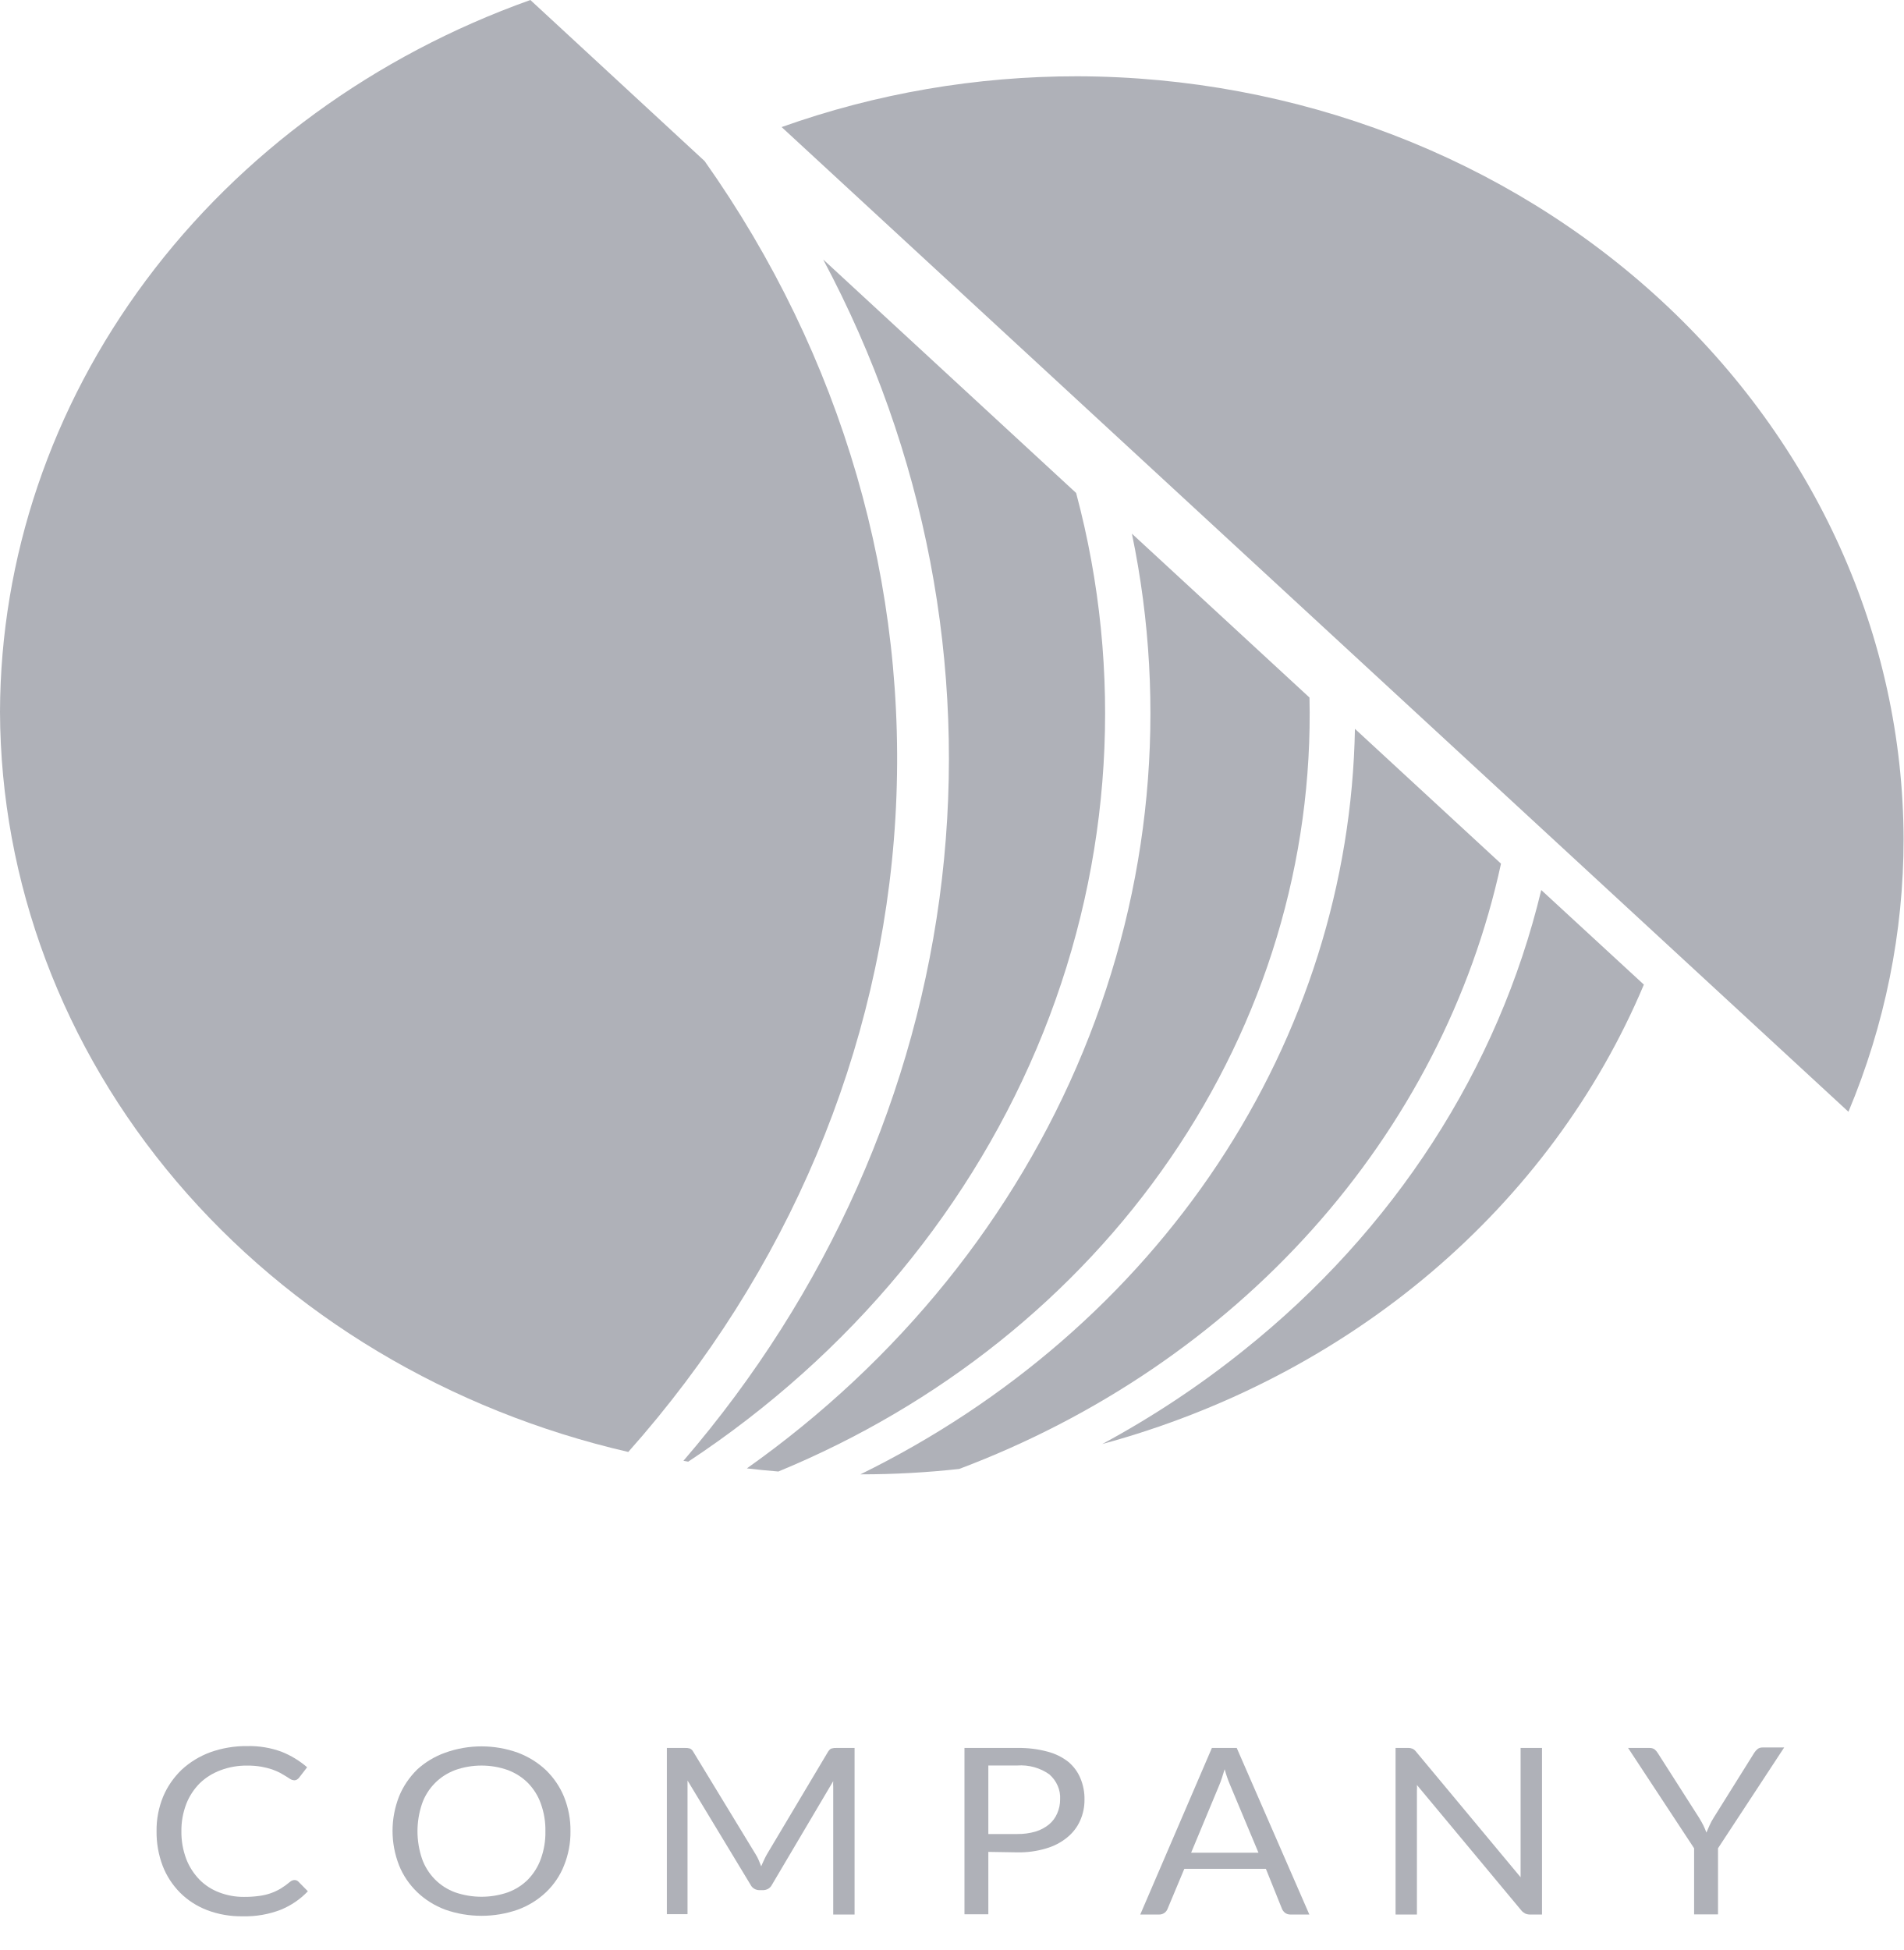
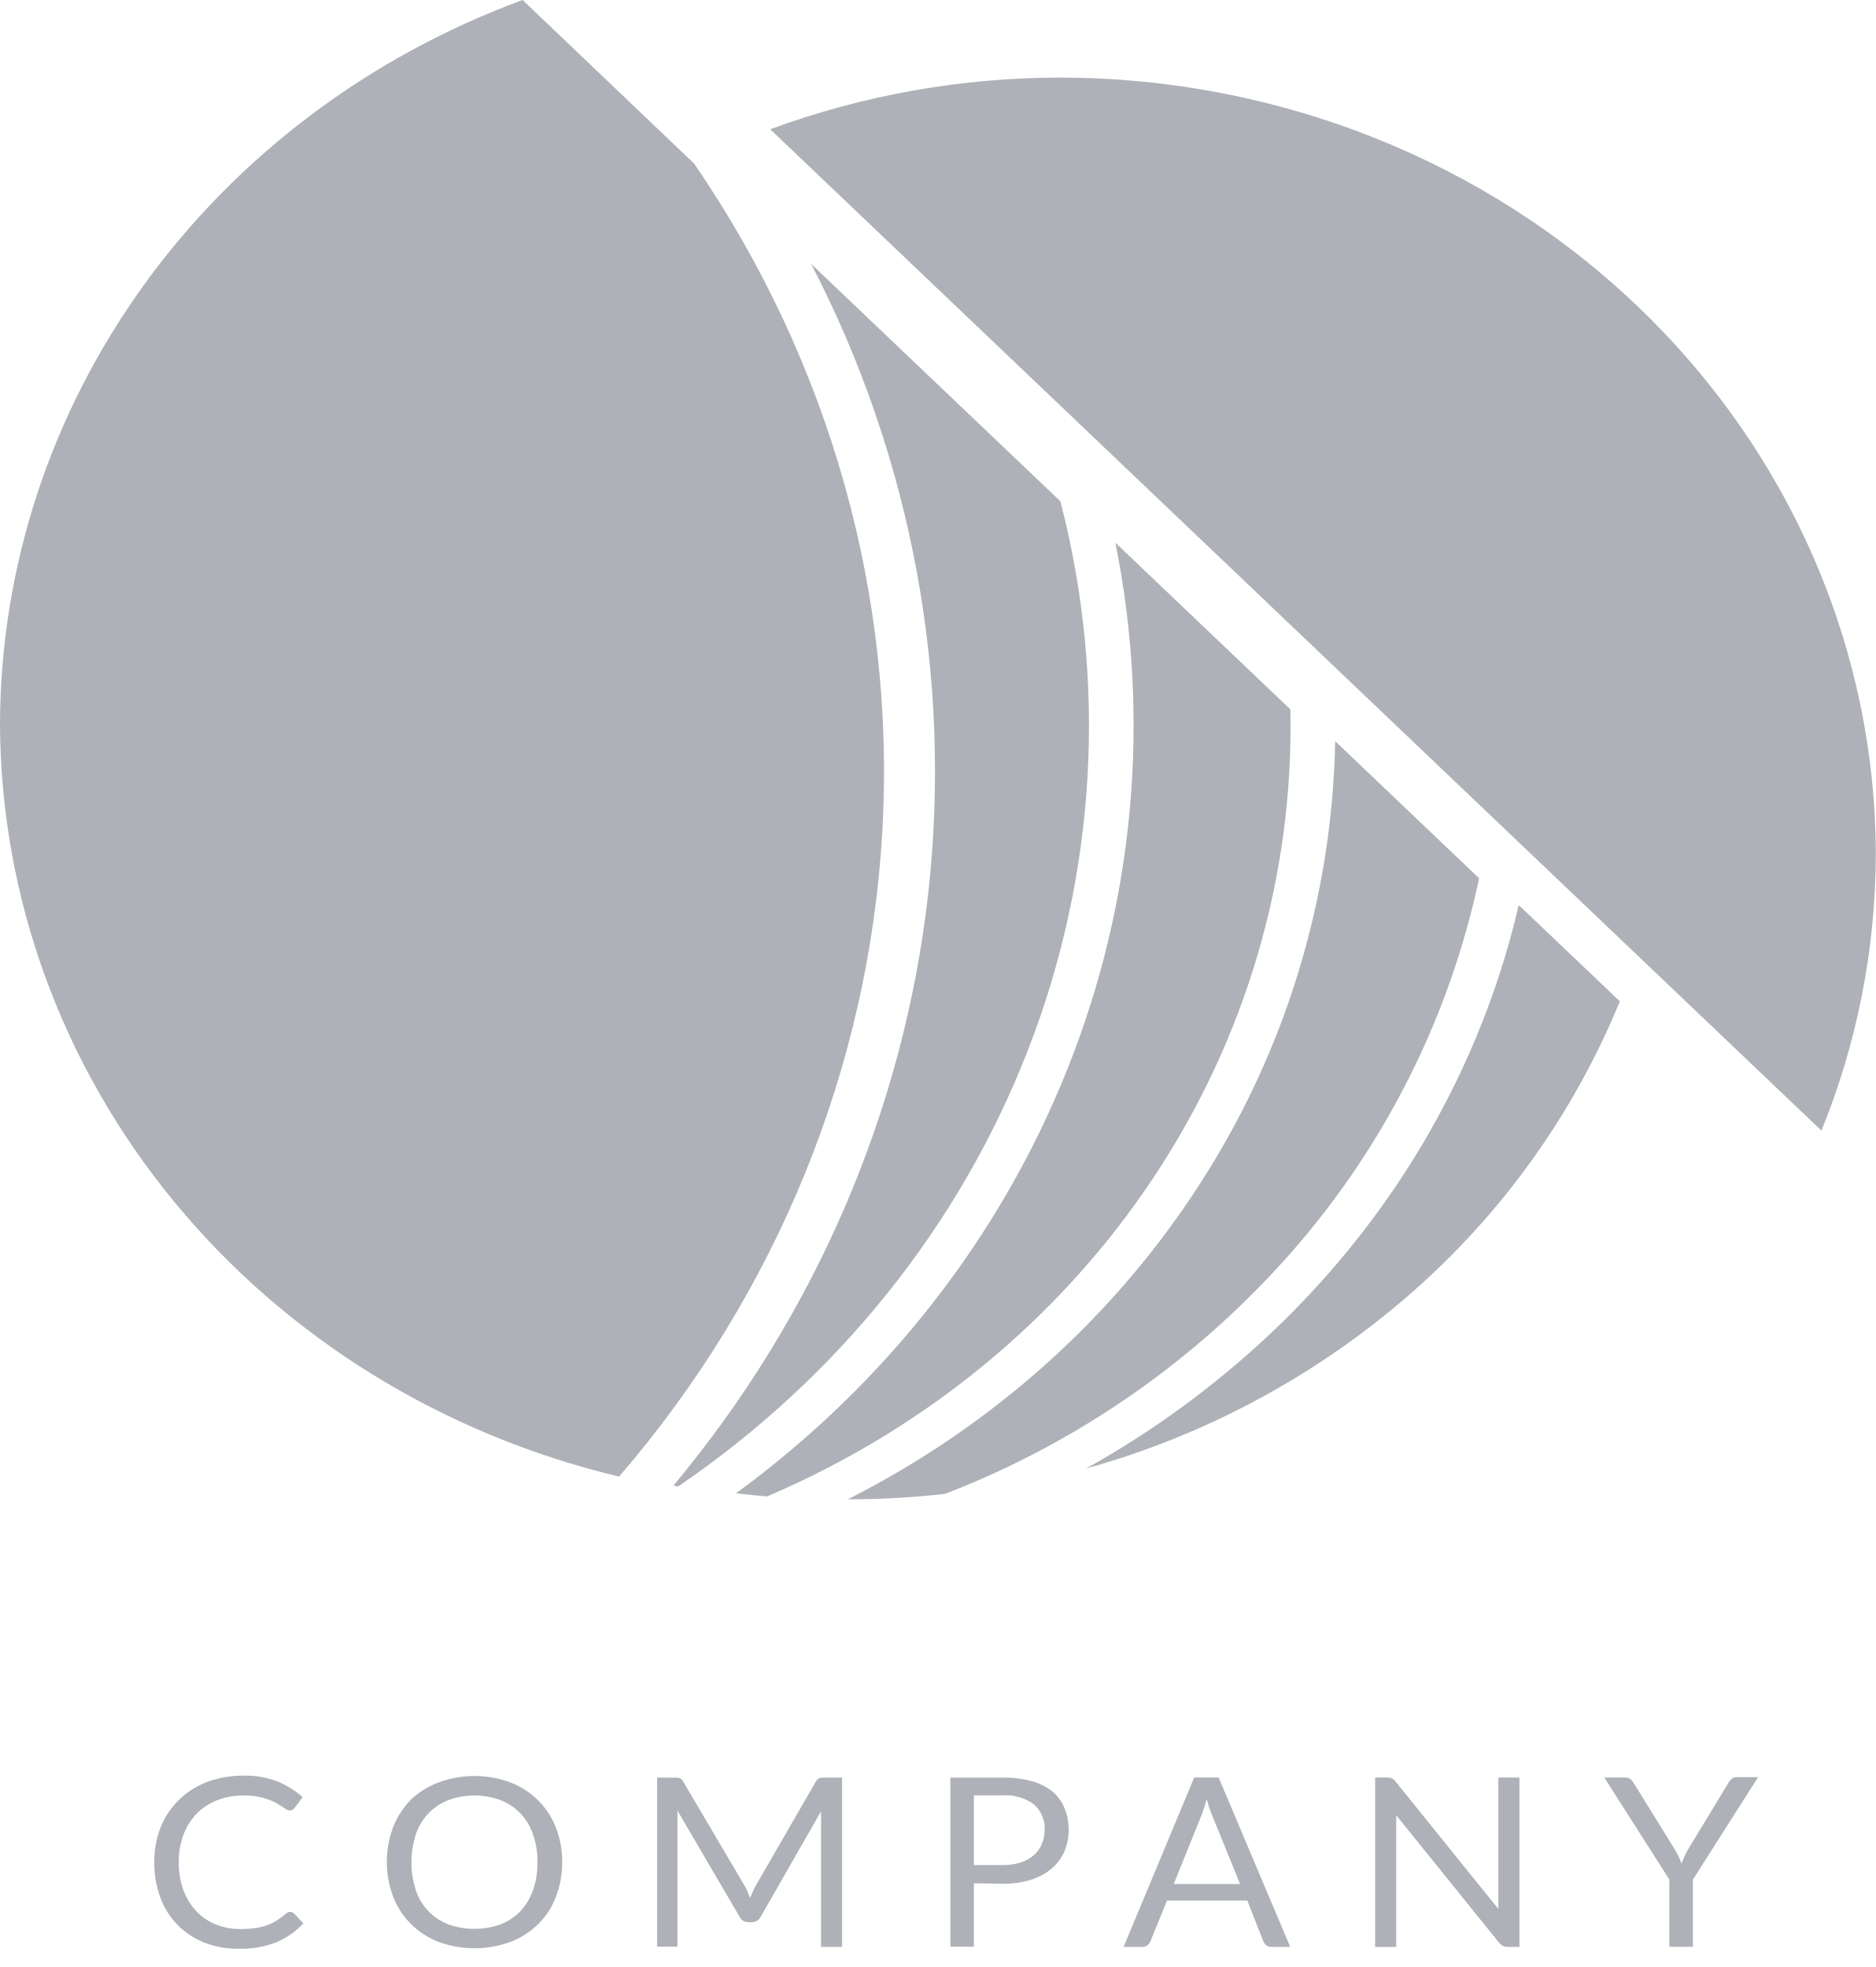
- <svg xmlns="http://www.w3.org/2000/svg" width="41" height="42" viewBox="0 0 41 42" fill="none">
-   <path d="M6.345 40.493C6.36 40.493 6.375 40.496 6.389 40.502C6.403 40.508 6.415 40.516 6.425 40.526L6.631 40.735C6.471 40.904 6.274 41.039 6.052 41.131C5.793 41.232 5.513 41.281 5.232 41.274C4.967 41.279 4.705 41.234 4.46 41.141C4.239 41.056 4.041 40.928 3.879 40.766C3.713 40.598 3.585 40.401 3.503 40.186C3.413 39.947 3.369 39.696 3.372 39.443C3.368 39.189 3.416 38.936 3.513 38.698C3.603 38.482 3.739 38.285 3.912 38.118C4.088 37.955 4.298 37.826 4.529 37.741C4.783 37.65 5.053 37.605 5.324 37.608C5.577 37.602 5.828 37.643 6.062 37.729C6.266 37.81 6.453 37.924 6.615 38.064L6.443 38.287C6.431 38.303 6.416 38.316 6.399 38.327C6.379 38.34 6.355 38.346 6.33 38.344C6.303 38.342 6.278 38.334 6.255 38.32L6.163 38.261L6.034 38.185C5.979 38.157 5.921 38.132 5.862 38.111C5.786 38.086 5.707 38.066 5.628 38.052C5.527 38.035 5.424 38.027 5.322 38.028C5.126 38.026 4.932 38.06 4.751 38.128C4.582 38.191 4.429 38.286 4.303 38.408C4.175 38.537 4.076 38.689 4.012 38.854C3.94 39.043 3.904 39.243 3.907 39.443C3.904 39.647 3.94 39.849 4.012 40.041C4.075 40.205 4.172 40.356 4.298 40.486C4.416 40.606 4.562 40.7 4.725 40.761C4.893 40.825 5.073 40.858 5.255 40.856C5.36 40.857 5.465 40.851 5.569 40.837C5.738 40.818 5.901 40.763 6.044 40.678C6.116 40.634 6.184 40.585 6.248 40.531C6.274 40.507 6.309 40.494 6.345 40.493Z" fill="#AFB1B8" />
-   <path d="M12.287 39.443C12.29 39.695 12.243 39.945 12.148 40.181C12.064 40.395 11.932 40.591 11.761 40.755C11.589 40.918 11.382 41.047 11.153 41.131C10.649 41.308 10.092 41.308 9.589 41.131C9.361 41.045 9.155 40.917 8.985 40.753C8.813 40.587 8.68 40.39 8.594 40.174C8.408 39.696 8.408 39.173 8.594 38.695C8.681 38.479 8.814 38.282 8.985 38.113C9.157 37.955 9.363 37.831 9.589 37.75C10.092 37.569 10.65 37.569 11.153 37.75C11.381 37.836 11.588 37.964 11.76 38.127C11.929 38.292 12.061 38.487 12.148 38.7C12.243 38.937 12.291 39.189 12.287 39.443ZM11.747 39.443C11.751 39.241 11.718 39.041 11.649 38.849C11.592 38.685 11.498 38.534 11.374 38.405C11.253 38.283 11.105 38.188 10.939 38.125C10.573 37.995 10.168 37.995 9.802 38.125C9.637 38.188 9.488 38.283 9.368 38.405C9.242 38.533 9.147 38.685 9.09 38.849C8.959 39.236 8.959 39.65 9.09 40.036C9.148 40.201 9.243 40.352 9.368 40.48C9.489 40.602 9.637 40.697 9.802 40.758C10.169 40.885 10.573 40.885 10.939 40.758C11.105 40.697 11.253 40.602 11.374 40.48C11.497 40.351 11.591 40.2 11.649 40.036C11.718 39.845 11.751 39.644 11.747 39.443Z" fill="#AFB1B8" />
-   <path d="M16.341 40.065L16.395 40.198C16.415 40.151 16.433 40.108 16.454 40.065C16.474 40.02 16.496 39.977 16.521 39.934L17.835 37.729C17.861 37.691 17.884 37.667 17.91 37.66C17.945 37.65 17.981 37.646 18.018 37.648H18.406V41.236H17.946V38.598C17.946 38.565 17.946 38.527 17.946 38.486C17.943 38.445 17.943 38.404 17.946 38.363L16.624 40.599C16.607 40.633 16.58 40.661 16.546 40.681C16.512 40.701 16.473 40.711 16.433 40.711H16.359C16.319 40.711 16.279 40.701 16.246 40.681C16.212 40.661 16.185 40.633 16.168 40.599L14.808 38.349C14.808 38.391 14.808 38.434 14.808 38.477C14.808 38.52 14.808 38.557 14.808 38.591V41.228H14.363V37.648H14.751C14.788 37.646 14.824 37.65 14.859 37.66C14.891 37.675 14.916 37.699 14.931 37.729L16.274 39.937C16.3 39.978 16.323 40.021 16.341 40.065Z" fill="#AFB1B8" />
-   <path d="M21.287 39.887V41.231H20.773V37.648H21.92C22.136 37.645 22.352 37.671 22.56 37.727C22.727 37.77 22.881 37.846 23.013 37.95C23.127 38.047 23.215 38.167 23.27 38.301C23.331 38.447 23.361 38.603 23.358 38.759C23.36 38.916 23.328 39.072 23.262 39.218C23.201 39.355 23.106 39.478 22.985 39.576C22.853 39.684 22.698 39.765 22.529 39.813C22.329 39.873 22.12 39.901 21.91 39.897L21.287 39.887ZM21.287 39.502H21.91C22.045 39.504 22.179 39.486 22.308 39.448C22.415 39.415 22.513 39.362 22.596 39.294C22.674 39.228 22.733 39.147 22.771 39.056C22.813 38.96 22.834 38.858 22.833 38.755C22.839 38.655 22.821 38.555 22.781 38.463C22.741 38.37 22.68 38.287 22.602 38.218C22.405 38.077 22.158 38.008 21.91 38.026H21.287V39.502Z" fill="#AFB1B8" />
-   <path d="M28.201 41.236H27.795C27.754 41.237 27.714 41.225 27.681 41.202C27.652 41.18 27.629 41.151 27.614 41.119L27.265 40.252H25.508L25.145 41.119C25.132 41.151 25.11 41.179 25.081 41.2C25.048 41.224 25.007 41.237 24.965 41.236H24.559L26.102 37.648H26.637L28.201 41.236ZM25.655 39.904H27.105L26.493 38.443C26.446 38.334 26.408 38.221 26.377 38.106L26.318 38.294C26.3 38.351 26.28 38.403 26.262 38.446L25.655 39.904Z" fill="#AFB1B8" />
-   <path d="M30.423 37.665C30.454 37.68 30.48 37.702 30.5 37.729L32.751 40.433C32.751 40.39 32.751 40.347 32.751 40.307C32.751 40.267 32.751 40.227 32.751 40.188V37.648H33.212V41.236H32.954C32.918 41.236 32.882 41.229 32.849 41.214C32.817 41.197 32.789 41.175 32.767 41.148L30.518 38.446C30.521 38.487 30.521 38.528 30.518 38.569C30.518 38.61 30.518 38.645 30.518 38.678V41.236H30.058V37.648H30.331C30.363 37.647 30.394 37.653 30.423 37.665Z" fill="#AFB1B8" />
-   <path d="M37.003 39.809V41.233H36.488V39.809L35.066 37.648H35.526C35.566 37.646 35.605 37.657 35.637 37.679C35.665 37.702 35.688 37.729 35.706 37.759L36.596 39.153C36.632 39.213 36.663 39.267 36.689 39.319C36.715 39.372 36.735 39.422 36.753 39.471L36.82 39.317C36.845 39.261 36.874 39.206 36.908 39.153L37.785 37.75C37.803 37.722 37.826 37.696 37.852 37.674C37.882 37.649 37.922 37.637 37.962 37.638H38.428L37.003 39.809Z" fill="#AFB1B8" />
-   <path d="M16.086 31.627C16.31 31.654 16.536 31.675 16.765 31.694C20.236 30.261 23.172 27.915 25.206 24.95C27.241 21.985 28.283 18.533 28.204 15.024L24.379 11.494C25.157 15.229 24.793 19.091 23.328 22.647C21.864 26.203 19.356 29.312 16.086 31.627Z" fill="#AFB1B8" />
-   <path d="M14.72 31.463L14.823 31.482C18.318 29.175 20.982 25.953 22.471 22.234C23.96 18.514 24.206 14.468 23.178 10.618L17.73 5.589C19.933 9.722 20.82 14.348 20.288 18.929C19.755 23.509 17.824 27.856 14.72 31.463Z" fill="#AFB1B8" />
-   <path d="M33.196 19.17C32.271 23.025 30.023 26.502 26.786 29.084C25.841 29.843 24.822 30.518 23.741 31.102C26.376 30.387 28.799 29.123 30.821 27.408C32.843 25.692 34.412 23.57 35.406 21.207L33.196 19.17Z" fill="#AFB1B8" />
-   <path d="M32.329 18.602L29.183 15.698C29.123 19.009 28.104 22.244 26.231 25.068C24.358 27.892 21.699 30.201 18.532 31.755H18.548C19.253 31.755 19.959 31.716 20.659 31.639C23.619 30.524 26.234 28.75 28.27 26.475C30.306 24.2 31.701 21.495 32.329 18.602Z" fill="#AFB1B8" />
-   <path d="M15.176 3.469L11.423 0C8.068 1.197 5.183 3.3 3.145 6.036C1.107 8.771 0.01 12.011 0 15.33H0C0.013 18.999 1.35 22.558 3.801 25.446C6.252 28.334 9.676 30.384 13.532 31.273C16.974 27.403 18.989 22.62 19.285 17.619C19.58 12.619 18.141 7.662 15.176 3.469Z" fill="#AFB1B8" />
-   <path d="M41 18.068C40.986 13.715 39.107 9.545 35.773 6.467C32.439 3.39 27.921 1.655 23.206 1.643C21.027 1.641 18.867 2.012 16.835 2.737L39.812 23.946C40.598 22.072 41.001 20.078 41 18.068Z" fill="#AFB1B8" />
+ <svg xmlns="http://www.w3.org/2000/svg" width="41" height="43" fill="none">
+   <path d="M6.345 41.795a.118.118 0 01.08.034l.206.216c-.16.174-.357.314-.579.409-.26.104-.539.154-.82.147a2.011 2.011 0 01-.772-.137 1.672 1.672 0 01-.957-.986 2.163 2.163 0 01-.131-.767 2.017 2.017 0 01.141-.77c.09-.222.226-.425.4-.597.175-.17.385-.302.616-.39.254-.094.524-.14.795-.137.253-.006.504.036.738.125.204.084.391.2.553.345l-.172.23a.173.173 0 01-.044.042.11.11 0 01-.069.018.157.157 0 01-.075-.025l-.092-.061-.129-.079a1.4 1.4 0 00-.406-.137 1.643 1.643 0 00-.306-.024 1.532 1.532 0 00-.571.102 1.29 1.29 0 00-.448.29c-.128.133-.227.29-.29.46-.073.195-.109.401-.106.608-.003.21.033.42.105.618.063.169.16.325.286.458.118.125.264.222.427.285.168.066.348.1.53.098.105.001.21-.005.314-.02.17-.02.332-.076.475-.164.072-.045.14-.096.204-.152a.153.153 0 01.097-.04zM12.287 40.71c.003.26-.044.52-.139.763a1.655 1.655 0 01-.387.592 1.754 1.754 0 01-.608.388 2.296 2.296 0 01-1.564 0 1.777 1.777 0 01-.604-.39 1.74 1.74 0 01-.391-.597 2.167 2.167 0 010-1.527c.087-.223.22-.427.39-.6a1.78 1.78 0 01.605-.375 2.258 2.258 0 011.564 0c.228.088.435.22.607.39.17.17.301.37.388.59.095.245.143.505.14.767zm-.54 0a1.759 1.759 0 00-.098-.612 1.208 1.208 0 00-.71-.747 1.658 1.658 0 00-1.137 0 1.208 1.208 0 00-.712.747c-.13.4-.13.827 0 1.226a1.203 1.203 0 00.712.745c.367.13.77.13 1.137 0 .166-.064.314-.162.435-.287.123-.134.217-.29.275-.458.07-.198.102-.405.098-.613zM16.34 41.353l.055.137c.02-.049.038-.093.059-.137a1.32 1.32 0 01.067-.135l1.314-2.276c.026-.04.049-.064.075-.071a.322.322 0 01.108-.012h.388v3.702h-.46V39.84v-.115a1.085 1.085 0 010-.128l-1.322 2.309a.202.202 0 01-.078.084.216.216 0 01-.113.03h-.074c-.04.001-.08-.01-.113-.03a.2.2 0 01-.078-.084l-1.36-2.324v2.973h-.445v-3.695h.388a.322.322 0 01.108.012.15.15 0 01.072.071l1.343 2.279a.805.805 0 01.067.132zM21.287 41.17v1.386h-.514V38.86h1.147c.216-.004.432.023.64.08.167.045.321.124.453.23.114.1.202.225.257.363.061.151.09.312.088.473.002.162-.03.323-.096.473a1.01 1.01 0 01-.277.37 1.27 1.27 0 01-.456.245c-.2.061-.41.09-.62.086l-.622-.01zm0-.398h.623c.135.002.27-.017.398-.056a.843.843 0 00.288-.16.652.652 0 00.175-.244.768.768 0 00.062-.312.677.677 0 00-.052-.3.708.708 0 00-.18-.253 1.033 1.033 0 00-.691-.199h-.623v1.524zM28.201 42.561h-.406a.181.181 0 01-.114-.034.226.226 0 01-.067-.086l-.35-.894h-1.756l-.363.894a.2.2 0 01-.064.083.181.181 0 01-.116.037h-.406l1.543-3.703h.535l1.564 3.703zm-2.546-1.375h1.45l-.612-1.507a2.6 2.6 0 01-.116-.348l-.059.194a1.84 1.84 0 01-.056.157l-.607 1.504zM30.423 38.875c.031.017.058.04.078.067l2.25 2.79v-.129-2.745h.46v3.703h-.257a.23.23 0 01-.105-.022.283.283 0 01-.082-.069l-2.249-2.788c.003.042.003.085 0 .127v2.753h-.46v-3.704h.273c.032 0 .063.005.092.017zM37.003 41.088v1.47h-.515v-1.47l-1.422-2.23h.46a.173.173 0 01.11.032.317.317 0 01.07.084l.89 1.438a1.542 1.542 0 01.157.328l.067-.159c.025-.058.054-.115.088-.169l.877-1.448a.373.373 0 01.067-.079.161.161 0 01.11-.036h.466l-1.425 2.24zM16.086 32.644c.224.027.45.05.68.069 3.47-1.48 6.406-3.9 8.44-6.96 2.035-3.06 3.077-6.624 2.998-10.246l-3.825-3.644a20.22 20.22 0 01-1.05 11.512c-1.465 3.67-3.973 6.88-7.243 9.27z" fill="#AFB1B8" />
+   <path d="M14.72 32.475l.103.02c3.495-2.382 6.159-5.707 7.648-9.546a19.54 19.54 0 00.707-11.99L17.73 5.77a24.082 24.082 0 012.558 13.768c-.533 4.728-2.464 9.214-5.568 12.938zM33.196 19.786c-.925 3.98-3.173 7.568-6.41 10.234a20.218 20.218 0 01-3.045 2.082 18.188 18.188 0 007.08-3.813 17.085 17.085 0 004.585-6.4l-2.21-2.103z" fill="#AFB1B8" />
+   <path d="M32.33 19.2l-3.146-2.997a18.475 18.475 0 01-2.953 9.67c-1.873 2.915-4.532 5.299-7.699 6.903h.016c.705 0 1.41-.04 2.111-.12a19.338 19.338 0 007.611-5.33 18.093 18.093 0 004.06-8.126zM15.176 3.58L11.423 0c-3.355 1.235-6.24 3.406-8.278 6.23C1.107 9.053.01 12.397 0 15.823c.013 3.787 1.35 7.46 3.801 10.441 2.451 2.98 5.875 5.097 9.731 6.015 3.442-3.995 5.457-8.932 5.753-14.093.295-5.161-1.144-10.277-4.11-14.606zM41 18.649c-.014-4.492-1.893-8.797-5.227-11.973-3.334-3.177-7.852-4.967-12.567-4.98-2.179-.002-4.34.381-6.371 1.13l22.977 21.89A16.072 16.072 0 0041 18.65z" fill="#AFB1B8" />
</svg>
